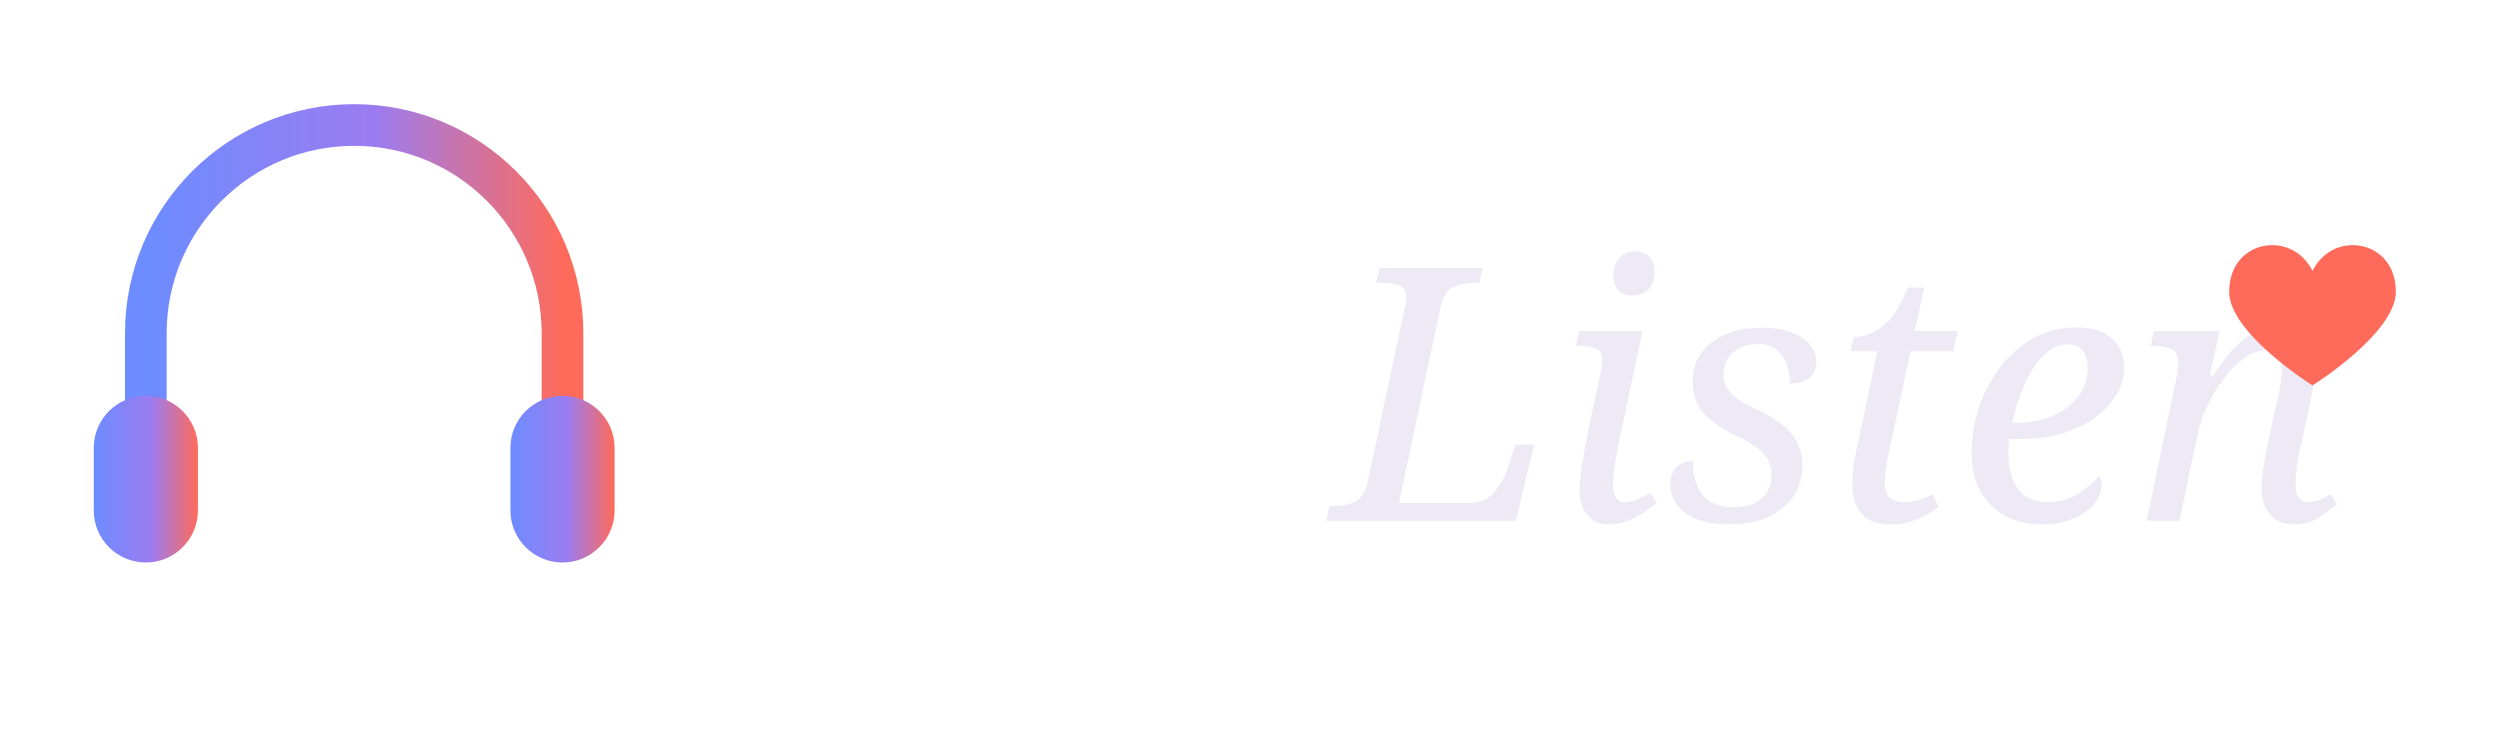
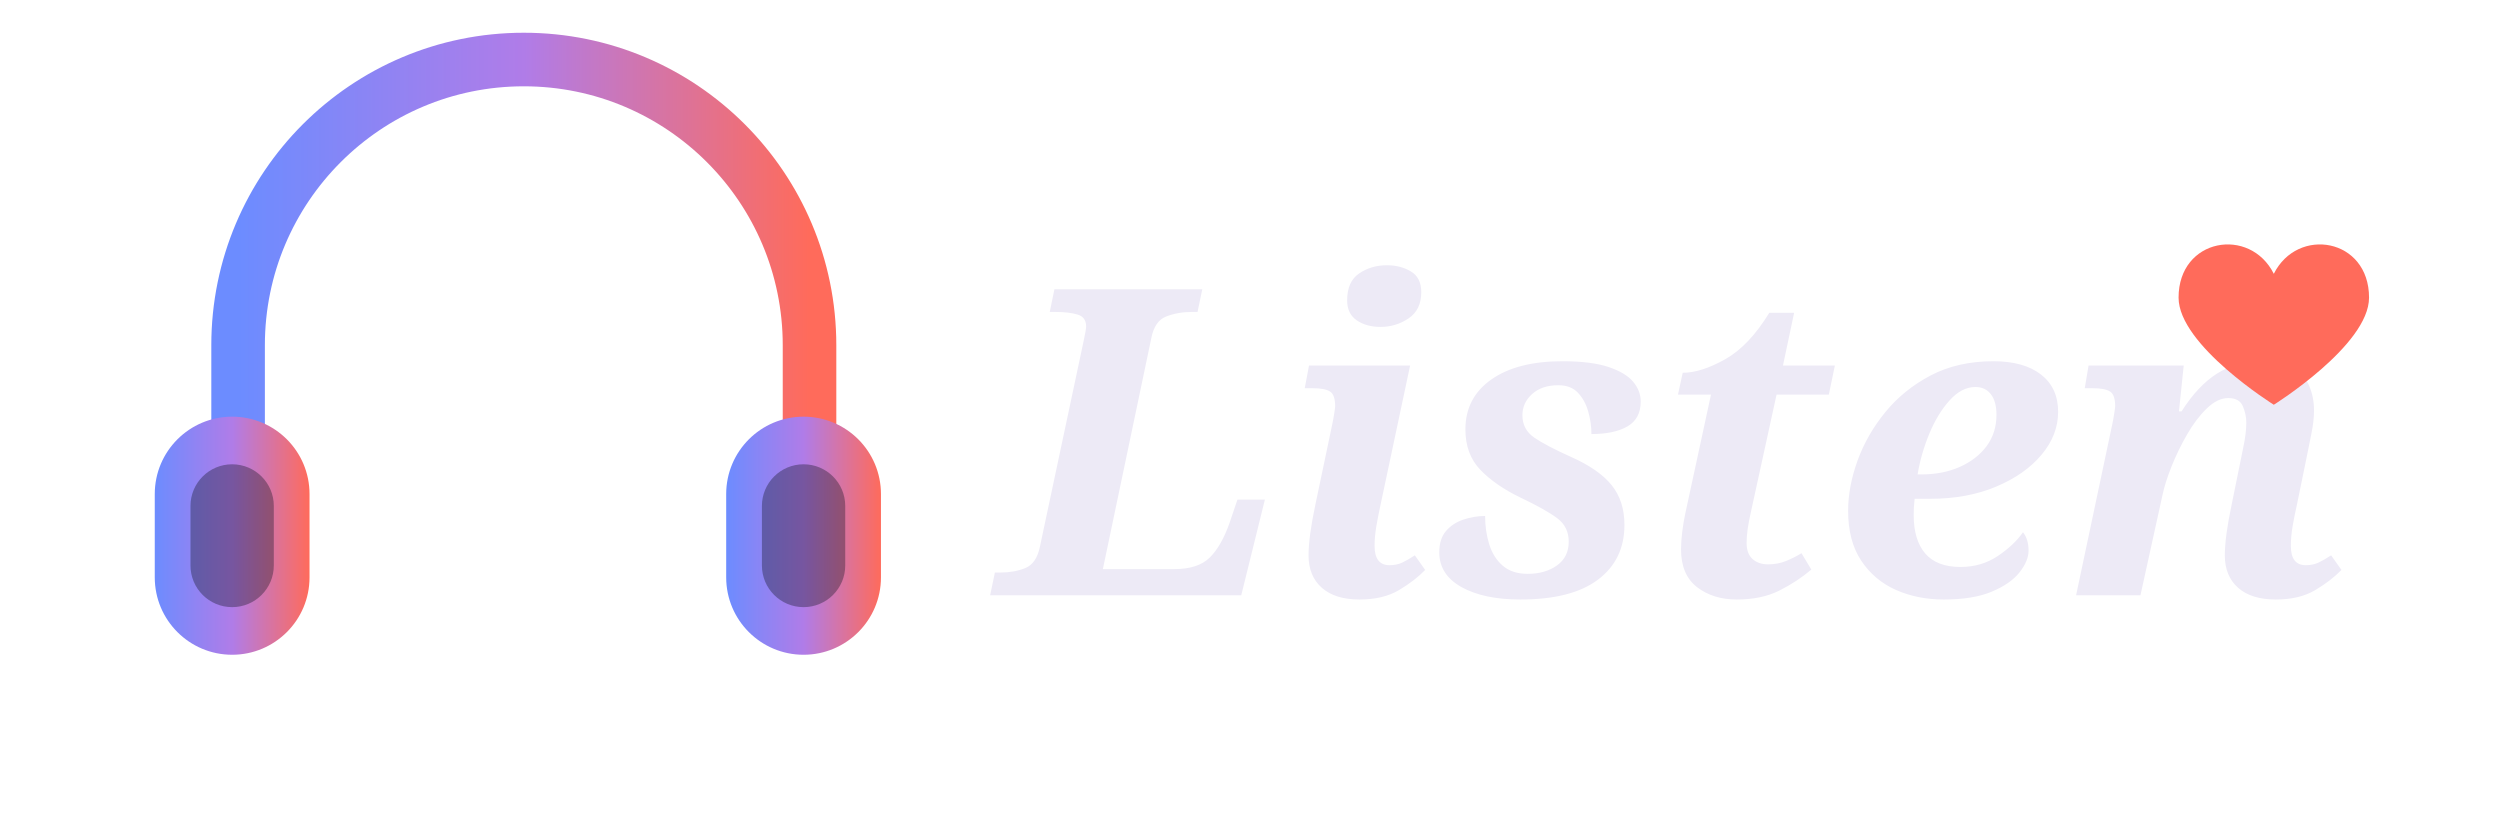
- <svg xmlns="http://www.w3.org/2000/svg" width="240" height="72" viewBox="0 0 240 72">
+ <svg xmlns="http://www.w3.org/2000/svg" width="420" height="140" viewBox="0 0 420 140">
  <defs>
    <linearGradient id="listenGradient" x1="0" y1="0" x2="1" y2="0">
      <stop offset="0%" stop-color="#6C8CFF" />
-       <stop offset="55%" stop-color="#9B7CF0" />
+       <stop offset="50%" stop-color="#B07CE8" />
      <stop offset="100%" stop-color="#FF6B5B" />
    </linearGradient>
  </defs>
-   <path d="M14 40 V32 a20 20 0 0140 0 v8" fill="none" stroke="url(#listenGradient)" stroke-width="4" stroke-linecap="round" />
-   <rect x="9" y="38" width="10" height="16" rx="5" fill="url(#listenGradient)" />
-   <rect x="49" y="38" width="10" height="16" rx="5" fill="url(#listenGradient)" />
-   <g stroke="url(#listenGradient)" stroke-width="4" stroke-linecap="round">
-     <line x1="74" y1="30" x2="74" y2="46" />
-     <line x1="84" y1="20" x2="84" y2="56" />
-     <line x1="94" y1="12" x2="94" y2="64" />
-     <line x1="104" y1="24" x2="104" y2="52" />
-     <line x1="114" y1="32" x2="114" y2="44" />
+   <path d="M40 78 V58 a48 48 0 0196 0 v20" fill="none" stroke="url(#listenGradient)" stroke-width="9" stroke-linecap="round" />
+   <g>
+     <rect x="26" y="70" width="26" height="40" rx="13" fill="url(#listenGradient)" />
+     <rect x="32" y="78" width="14" height="24" rx="7" fill="#0B0F1A" opacity="0.35" />
  </g>
-   <text x="128" y="50" font-family="Georgia, serif" font-style="italic" font-size="34" fill="#EDEAF6">
+   <g>
+     <rect x="122" y="70" width="26" height="40" rx="13" fill="url(#listenGradient)" />
+     <rect x="128" y="78" width="14" height="24" rx="7" fill="#0B0F1A" opacity="0.35" />
+   </g>
+   <text x="168" y="100" font-family="Georgia, serif" font-style="italic" font-weight="600" font-size="72" fill="#EDEAF6">
    Listen
  </text>
-   <path d="M222 26c-2-4-8-3-8 2 0 4 8 9 8 9s8-5 8-9c0-5-6-6-8-2z" fill="#FF6B5B" />
+   <g stroke="url(#listenGradient)" stroke-width="5" stroke-linecap="round" opacity="0.9">
+     <line x1="238" y1="72" x2="238" y2="96" />
+     <line x1="250" y1="58" x2="250" y2="110" />
+     <line x1="262" y1="46" x2="262" y2="122" />
+     <line x1="274" y1="62" x2="274" y2="106" />
+     <line x1="286" y1="76" x2="286" y2="92" />
+   </g>
+   <path d="M382 46c-4-8-16-6-16 4 0 8 16 18 16 18s16-10 16-18c0-10-12-12-16-4z" fill="#FF6B5B" />
</svg>
